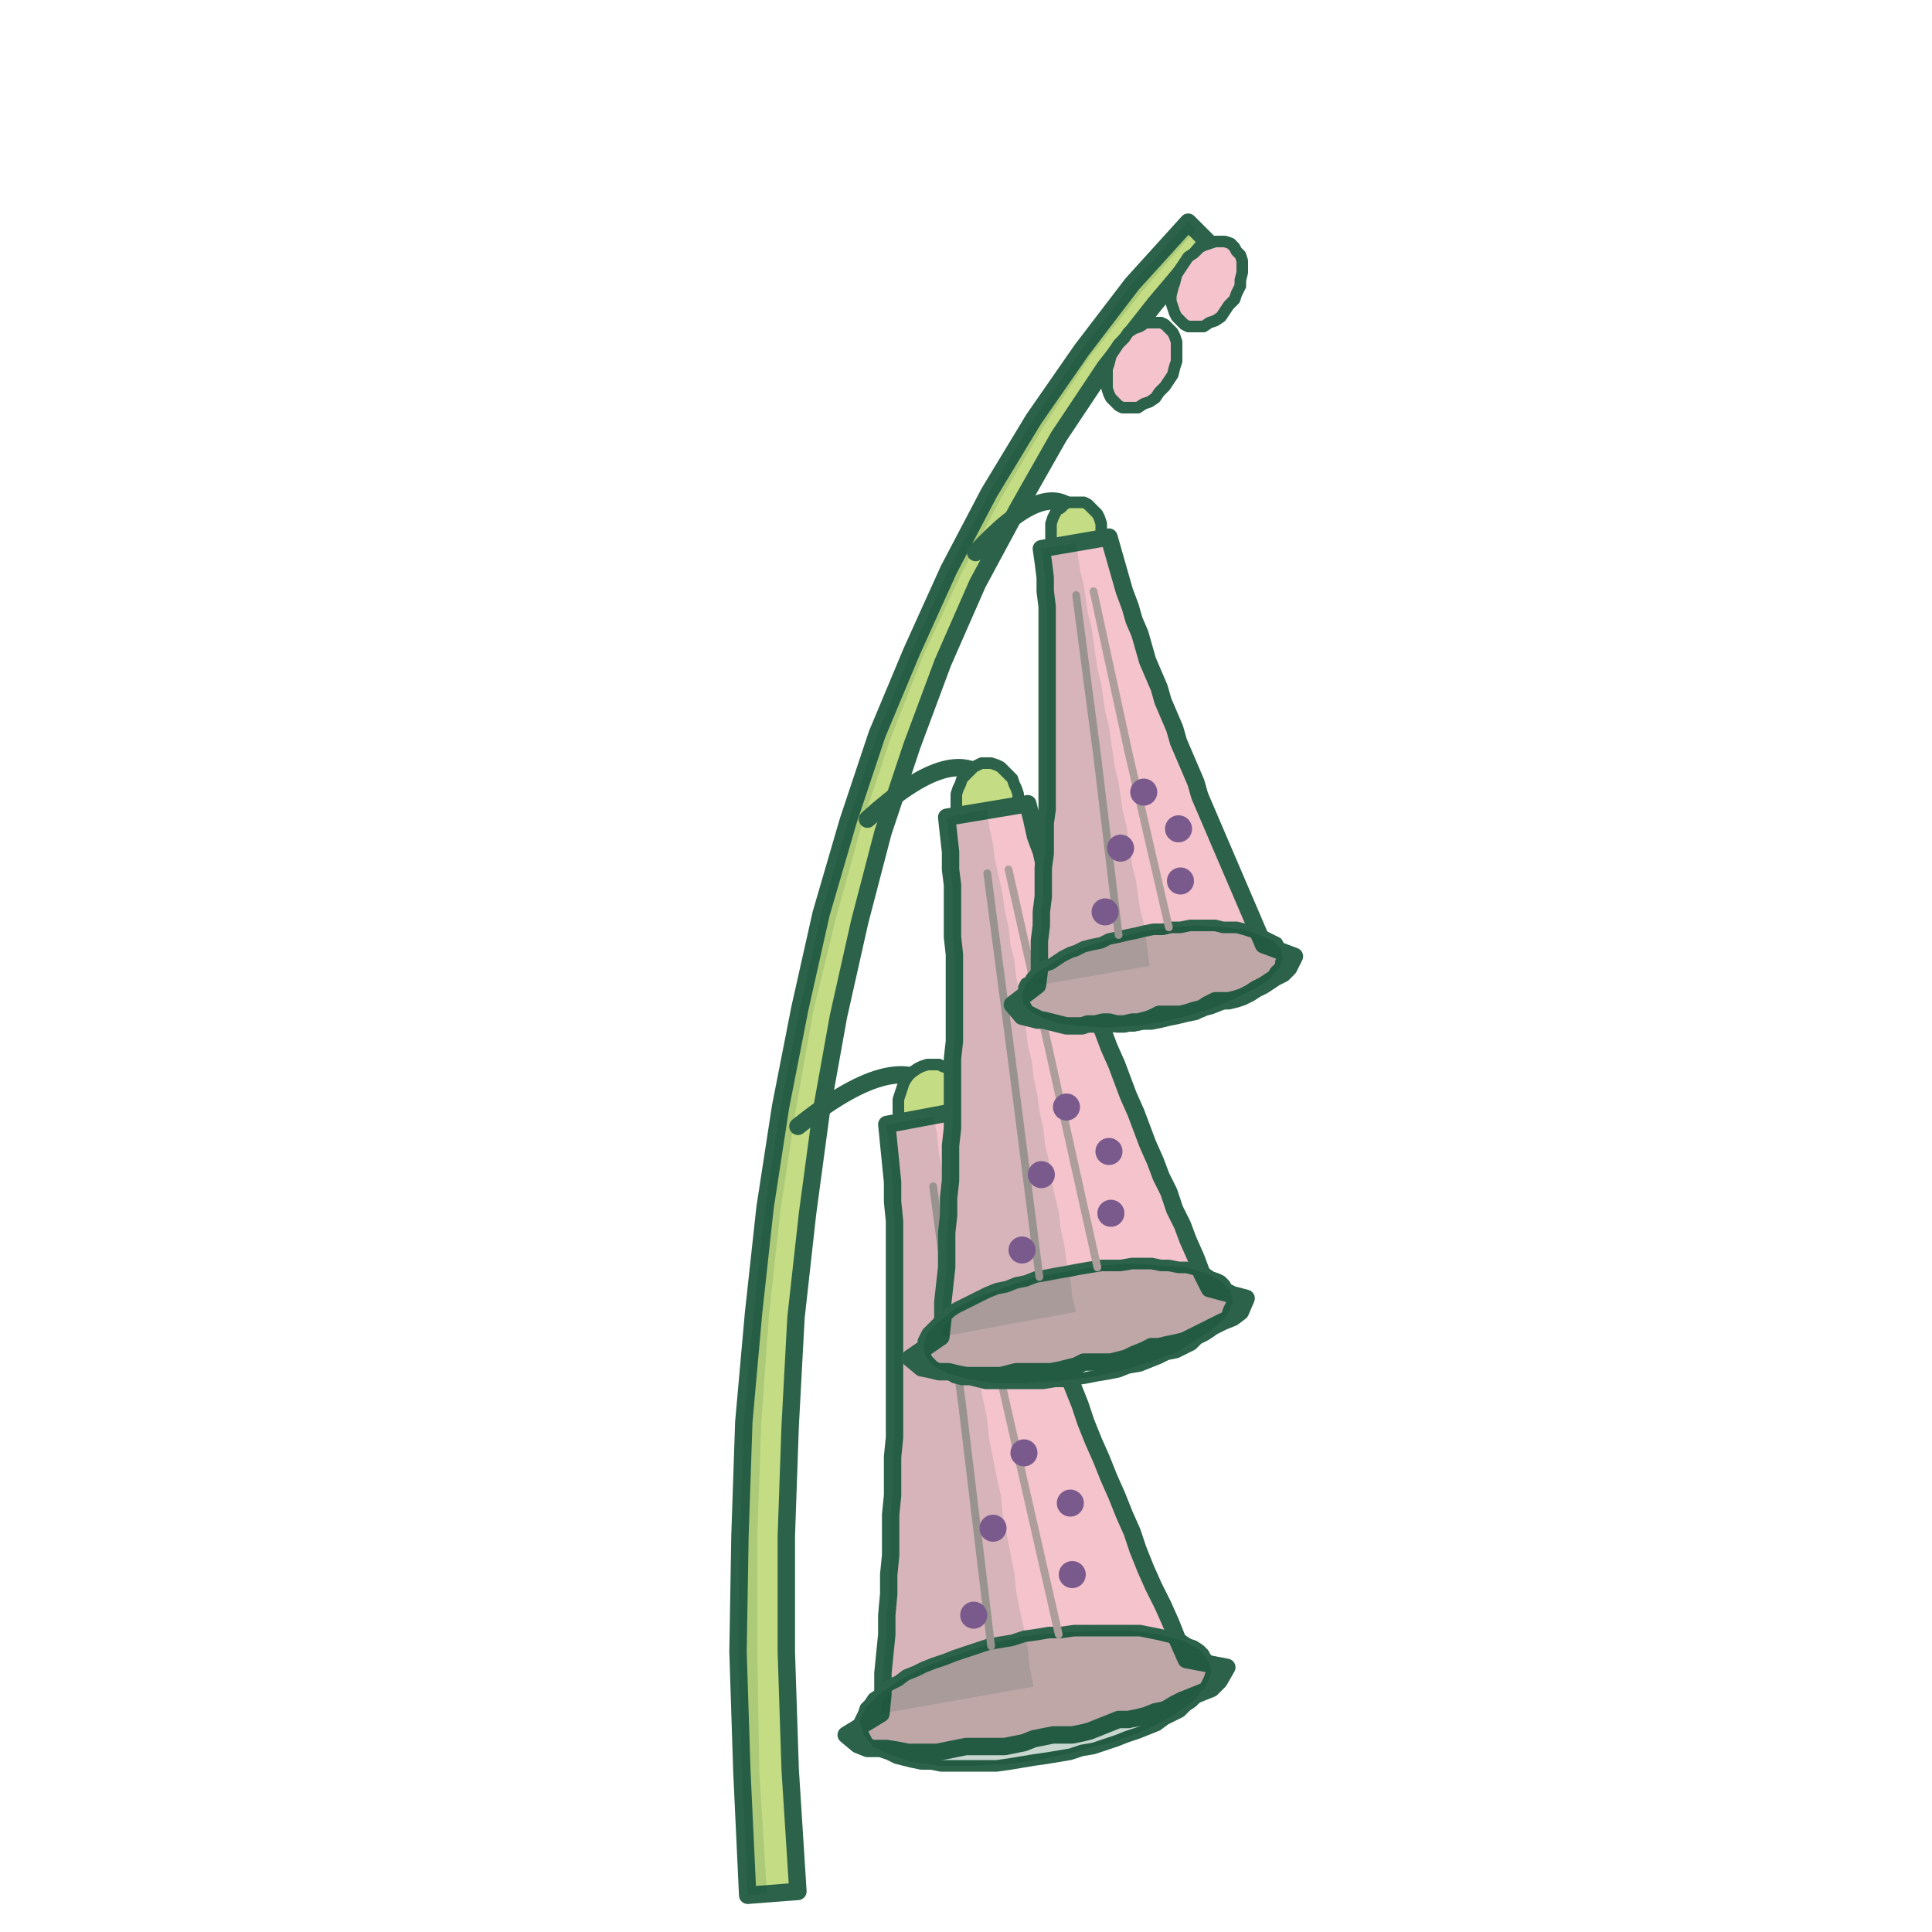
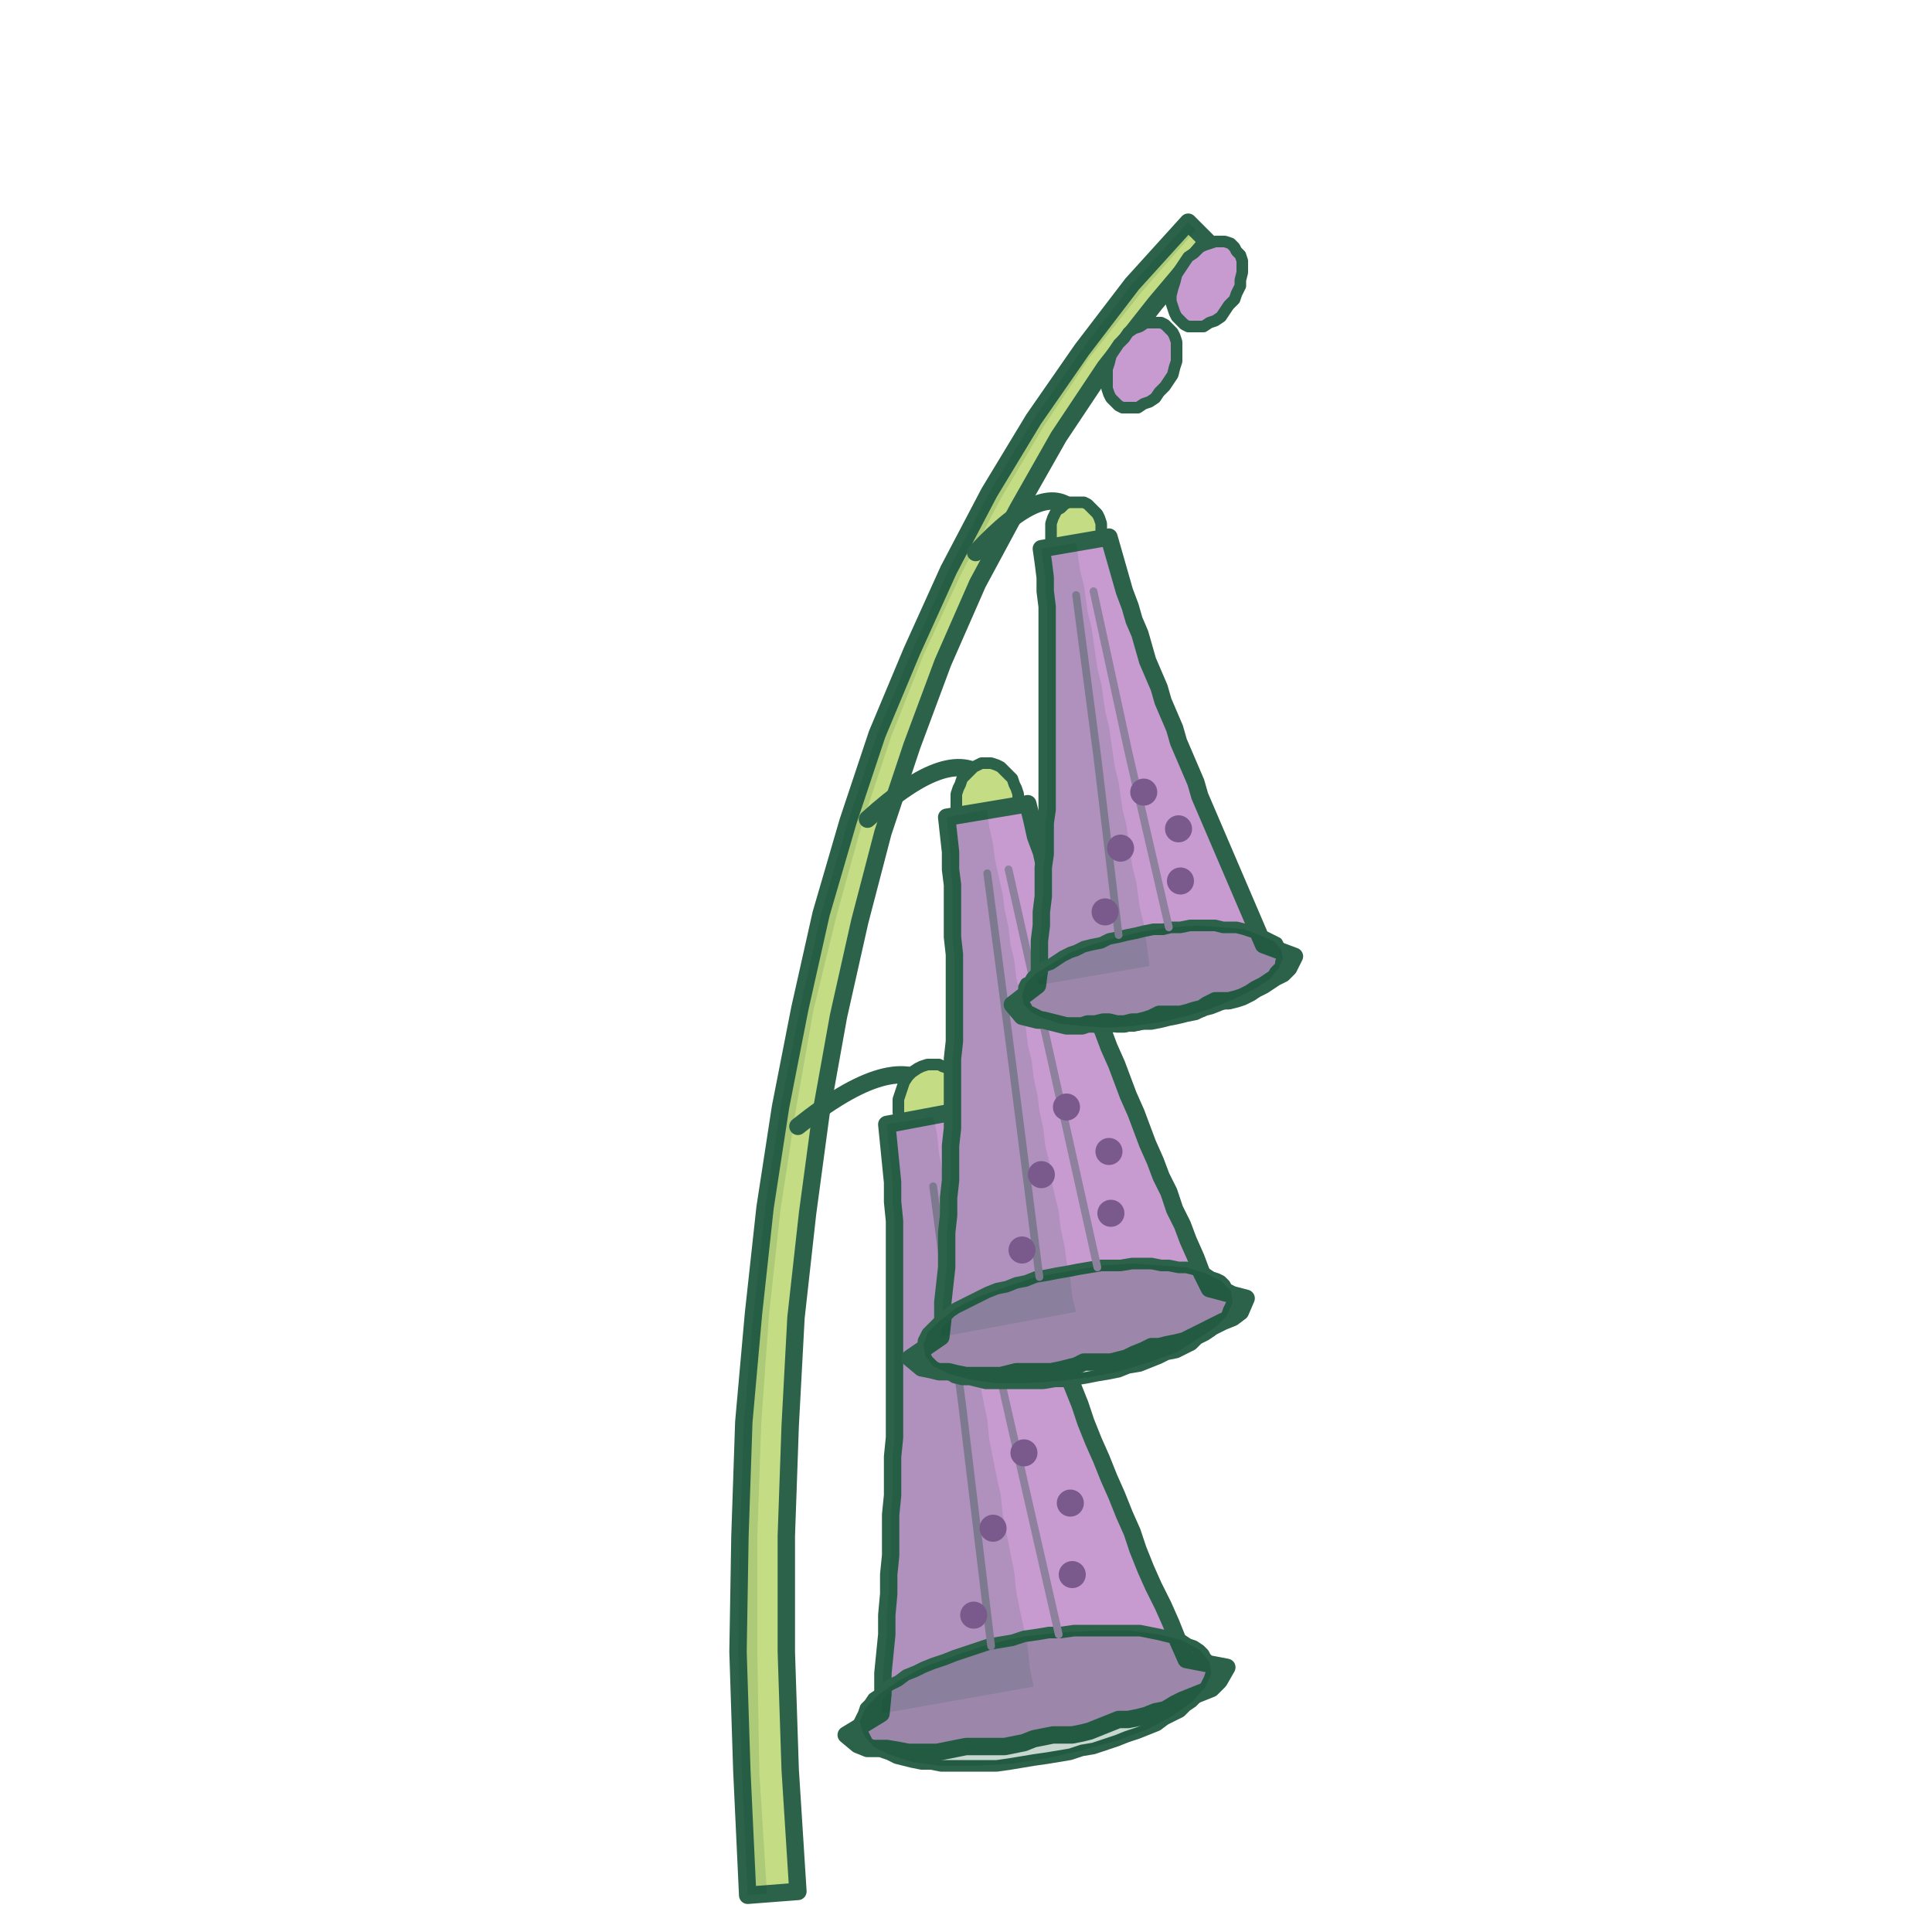
<svg xmlns="http://www.w3.org/2000/svg" width="100" height="100" viewBox="0 0 100 100">
  <g stroke-linecap="round" stroke-linejoin="round">
    <path d="M41.3,97.9 L40.9,91.6 L40.7,85.5 L40.7,79.5 L40.9,73.8 L41.2,68.2 L41.8,62.8 L42.5,57.6 L43.4,52.6 L44.5,47.7 L45.7,43.1 L47.2,38.6 L48.8,34.3 L50.6,30.2 L52.7,26.3 L54.8,22.6 L57.2,19 L59.8,15.7 L62.5,12.5 L61.5,11.5 L58.6,14.7 L56,18.1 L53.5,21.7 L51.2,25.5 L49.1,29.5 L47.2,33.7 L45.4,38 L43.9,42.5 L42.5,47.3 L41.4,52.2 L40.4,57.3 L39.6,62.5 L39,68 L38.5,73.6 L38.3,79.5 L38.2,85.5 L38.4,91.7 L38.7,98.1 Z" fill="#C4DC84" stroke="#2B6249" stroke-width="0.9" />
    <path d="M38.7,98.1 L38.4,91.7 L38.2,85.5 L38.3,79.5 L38.5,73.6 L39,68 L39.6,62.5 L40.4,57.3 L41.4,52.2 L42.5,47.3 L43.9,42.5 L45.4,38 L47.2,33.7 L49.1,29.5 L51.2,25.5 L53.5,21.7 L56,18.1 L58.6,14.7 L61.5,11.5 L61.9,11.9 L59.1,15.1 L56.4,18.5 L54,22.1 L51.8,25.8 L49.7,29.8 L47.8,33.9 L46.1,38.2 L44.6,42.7 L43.3,47.4 L42.1,52.3 L41.2,57.4 L40.4,62.6 L39.8,68.1 L39.4,73.7 L39.2,79.5 L39.2,85.5 L39.3,91.7 L39.7,98 Z" fill="#06472A" fill-opacity="0.12" stroke="none" />
    <path d="M41.3,58.3 Q46.3,54.3 48.3,56.3" fill="none" stroke="#2B6249" stroke-width="0.9" />
    <path d="M50.1,57.3 L50.1,57.6 L50,57.9 L49.9,58.3 L49.7,58.5 L49.6,58.8 L49.4,59 L49.1,59.2 L48.8,59.3 L48.6,59.4 L48.3,59.5 L48,59.4 L47.7,59.3 L47.5,59.2 L47.2,59 L47,58.8 L46.8,58.5 L46.7,58.3 L46.6,57.9 L46.5,57.6 L46.5,57.3 L46.5,56.9 L46.6,56.6 L46.7,56.3 L46.8,56 L47,55.7 L47.2,55.5 L47.5,55.3 L47.7,55.2 L48,55.1 L48.3,55.1 L48.6,55.1 L48.8,55.2 L49.1,55.3 L49.4,55.5 L49.6,55.7 L49.7,56 L49.9,56.3 L50,56.6 L50.1,56.9 Z" fill="#C4DC84" stroke="#2B6249" stroke-width="0.6" />
-     <path d="M45.9,58.2 L46,59.2 L46.1,60.2 L46.2,61.2 L46.2,62.2 L46.3,63.2 L46.3,64.2 L46.3,65.2 L46.3,66.2 L46.3,67.2 L46.3,68.2 L46.3,69.3 L46.3,70.3 L46.3,71.3 L46.3,72.3 L46.3,73.3 L46.3,74.4 L46.2,75.4 L46.2,76.4 L46.2,77.4 L46.1,78.4 L46.1,79.5 L46.1,80.5 L46,81.5 L46,82.5 L45.9,83.6 L45.9,84.6 L45.8,85.6 L45.7,86.6 L45.7,87.7 L45.6,88.7 L43.8,89.8 L44.4,90.3 L44.9,90.5 L45.4,90.5 L45.9,90.5 L46.5,90.6 L47,90.7 L47.5,90.7 L48,90.7 L48.5,90.7 L49,90.6 L49.5,90.5 L50,90.4 L50.5,90.4 L51,90.4 L51.5,90.4 L52,90.4 L52.5,90.3 L53,90.2 L53.5,90 L54,89.9 L54.5,89.8 L55,89.8 L55.5,89.8 L56,89.7 L56.4,89.6 L56.9,89.4 L57.4,89.2 L57.9,89 L58.4,89 L58.9,88.9 L59.3,88.8 L59.8,88.6 L60.3,88.5 L60.8,88.2 L61.2,88 L61.7,87.8 L62.2,87.6 L62.7,87.4 L63.1,87 L63.5,86.3 L61.4,85.9 L61,85 L60.6,84 L60.2,83.1 L59.7,82.1 L59.3,81.2 L58.9,80.2 L58.6,79.3 L58.2,78.4 L57.8,77.4 L57.4,76.5 L57,75.5 L56.6,74.6 L56.2,73.6 L55.9,72.7 L55.5,71.7 L55.1,70.8 L54.8,69.8 L54.4,68.9 L54.1,67.9 L53.7,67 L53.4,66 L53,65 L52.7,64.1 L52.4,63.1 L52.1,62.2 L51.8,61.2 L51.5,60.2 L51.2,59.3 L50.9,58.3 L50.7,57.3 Z" fill="#F4C3CC" stroke="#2B6249" stroke-width="0.9" />
+     <path d="M45.9,58.2 L46,59.2 L46.1,60.2 L46.2,61.2 L46.2,62.2 L46.3,63.2 L46.3,64.2 L46.3,65.2 L46.3,66.2 L46.3,67.2 L46.3,68.2 L46.3,69.3 L46.3,70.3 L46.3,71.3 L46.3,72.3 L46.3,73.3 L46.3,74.4 L46.2,75.4 L46.2,76.4 L46.2,77.4 L46.1,78.4 L46.1,79.5 L46.1,80.5 L46,81.5 L46,82.5 L45.9,83.6 L45.9,84.6 L45.8,85.6 L45.7,86.6 L45.7,87.7 L45.6,88.7 L43.8,89.8 L44.4,90.3 L44.9,90.5 L45.4,90.5 L45.9,90.5 L46.5,90.6 L47,90.7 L47.5,90.7 L48,90.7 L48.5,90.7 L49,90.6 L49.5,90.5 L50,90.4 L50.5,90.4 L51,90.4 L51.5,90.4 L52,90.4 L52.5,90.3 L53,90.2 L53.5,90 L54,89.9 L54.5,89.8 L55,89.8 L55.5,89.8 L56,89.7 L56.4,89.6 L56.9,89.4 L57.4,89.2 L57.9,89 L58.4,89 L58.9,88.9 L59.3,88.8 L59.8,88.6 L60.3,88.5 L60.8,88.2 L61.2,88 L61.7,87.8 L62.2,87.6 L62.7,87.4 L63.1,87 L63.5,86.3 L61.4,85.9 L61,85 L60.6,84 L60.2,83.1 L59.7,82.1 L59.3,81.2 L58.9,80.2 L58.6,79.3 L58.2,78.4 L57.8,77.4 L57.4,76.5 L57,75.5 L56.6,74.6 L56.2,73.6 L55.9,72.7 L55.5,71.7 L55.1,70.8 L54.8,69.8 L54.4,68.9 L54.1,67.9 L53.7,67 L53.4,66 L53,65 L52.7,64.1 L52.4,63.1 L52.1,62.2 L51.8,61.2 L51.5,60.2 L51.2,59.3 L50.9,58.3 L50.7,57.3 Z" fill="#C79AD0" stroke="#2B6249" stroke-width="0.9" />
    <path d="M45.9,58.2 L46,59.2 L46.1,60.2 L46.2,61.2 L46.2,62.2 L46.3,63.2 L46.3,64.2 L46.3,65.2 L46.3,66.2 L46.3,67.2 L46.3,68.2 L46.3,69.3 L46.3,70.3 L46.3,71.3 L46.3,72.3 L46.3,73.3 L46.3,74.4 L46.2,75.4 L46.2,76.4 L46.2,77.4 L46.1,78.4 L46.1,79.5 L46.1,80.5 L46,81.5 L46,82.5 L45.9,83.6 L45.9,84.6 L45.8,85.6 L45.7,86.6 L45.7,87.7 L45.6,88.7 L53.5,87.3 L53.3,86.3 L53.2,85.3 L53,84.3 L52.8,83.4 L52.6,82.4 L52.5,81.4 L52.3,80.4 L52.1,79.4 L51.9,78.4 L51.8,77.4 L51.6,76.5 L51.4,75.5 L51.2,74.5 L51.1,73.5 L50.9,72.5 L50.7,71.5 L50.5,70.6 L50.4,69.6 L50.2,68.6 L50,67.6 L49.9,66.6 L49.7,65.6 L49.5,64.6 L49.3,63.7 L49.2,62.7 L49,61.7 L48.8,60.7 L48.6,59.7 L48.5,58.7 L48.3,57.8 Z" fill="#06472A" fill-opacity="0.12" stroke="none" />
    <path d="M54.2,91 L53.5,91.1 L52.9,91.2 L52.3,91.3 L51.6,91.4 L51,91.4 L50.4,91.4 L49.8,91.4 L49.3,91.4 L48.7,91.4 L48.2,91.3 L47.7,91.3 L47.2,91.2 L46.8,91.1 L46.4,91 L46,90.8 L45.7,90.7 L45.4,90.5 L45.2,90.4 L44.9,90.2 L44.8,90 L44.7,89.8 L44.6,89.6 L44.5,89.4 L44.5,89.1 L44.6,88.9 L44.7,88.7 L44.8,88.4 L45,88.2 L45.2,87.9 L45.5,87.7 L45.8,87.4 L46.1,87.2 L46.5,87 L46.9,86.7 L47.4,86.5 L47.8,86.3 L48.3,86.1 L48.9,85.9 L49.4,85.7 L50,85.5 L50.6,85.3 L51.2,85.1 L51.8,85 L52.4,84.9 L53,84.7 L53.7,84.6 L54.3,84.5 L54.9,84.5 L55.6,84.4 L56.2,84.4 L56.8,84.4 L57.4,84.4 L57.9,84.4 L58.5,84.4 L59,84.4 L59.5,84.5 L60,84.6 L60.4,84.7 L60.8,84.8 L61.2,84.9 L61.5,85.1 L61.8,85.2 L62.1,85.4 L62.3,85.6 L62.4,85.8 L62.6,86 L62.6,86.2 L62.7,86.4 L62.7,86.6 L62.6,86.9 L62.5,87.1 L62.4,87.3 L62.2,87.6 L62,87.8 L61.7,88.1 L61.4,88.3 L61.1,88.6 L60.7,88.8 L60.3,89 L59.9,89.3 L59.4,89.5 L58.9,89.7 L58.3,89.9 L57.8,90.1 L57.2,90.3 L56.6,90.5 L56,90.6 L55.4,90.8 L54.8,90.9 Z" fill="none" stroke="#2B6249" stroke-width="0.6" />
    <path d="M54.2,91 L52.3,91.3 L50.4,91.4 L48.7,91.4 L47.2,91.2 L46,90.8 L45.2,90.4 L44.7,89.8 L44.5,89.1 L44.8,88.4 L45.5,87.7 L46.5,87 L47.8,86.3 L49.4,85.7 L51.2,85.1 L53,84.7 L54.9,84.5 L56.8,84.4 L58.5,84.4 L60,84.6 L61.2,84.9 L62.1,85.4 L62.6,86 L62.7,86.6 L62.4,87.3 L61.7,88.1 L60.7,88.8 L59.4,89.5 L57.8,90.1 L56,90.6 Z" fill="#06472A" fill-opacity="0.22" stroke="none" />
-     <path d="M49.6,61.2 L52,72.3 L54.8,84.6" fill="none" stroke="#AD9E9B" stroke-width="0.4" />
-     <path d="M48.3,61.4 L49.8,72.7 L51.3,85.2" fill="none" stroke="#98938E" stroke-width="0.4" />
+     <path d="M49.6,61.2 L52,72.3 L54.8,84.6" fill="none" stroke="#8D819E" stroke-width="0.4" />
+     <path d="M48.3,61.4 L49.8,72.7 L51.3,85.2" fill="none" stroke="#7D7A90" stroke-width="0.4" />
    <circle cx="53" cy="75.2" r="0.7" fill="#7A5A8C" />
    <circle cx="51.4" cy="79.1" r="0.7" fill="#7A5A8C" />
    <circle cx="55.5" cy="81.5" r="0.7" fill="#7A5A8C" />
    <circle cx="50.4" cy="83.6" r="0.7" fill="#7A5A8C" />
    <circle cx="55.4" cy="77.8" r="0.7" fill="#7A5A8C" />
    <path d="M44.9,42.4 Q49.3,38.4 51.1,40.4" fill="none" stroke="#2B6249" stroke-width="0.9" />
    <path d="M52.7,41.4 L52.7,41.8 L52.6,42 L52.5,42.3 L52.4,42.6 L52.2,42.8 L52,43 L51.8,43.2 L51.6,43.3 L51.3,43.4 L51.1,43.4 L50.8,43.4 L50.6,43.3 L50.4,43.2 L50.2,43 L50,42.8 L49.8,42.6 L49.7,42.3 L49.6,42 L49.5,41.8 L49.5,41.4 L49.5,41.1 L49.6,40.8 L49.7,40.6 L49.8,40.3 L50,40.1 L50.2,39.9 L50.4,39.7 L50.6,39.6 L50.8,39.5 L51.1,39.5 L51.3,39.5 L51.6,39.6 L51.8,39.7 L52,39.9 L52.2,40.1 L52.4,40.3 L52.5,40.6 L52.6,40.8 L52.7,41.1 Z" fill="#C4DC84" stroke="#2B6249" stroke-width="0.6" />
-     <path d="M49,42.3 L49.1,43.2 L49.2,44.1 L49.2,45 L49.3,45.8 L49.3,46.7 L49.3,47.6 L49.3,48.5 L49.4,49.4 L49.4,50.3 L49.4,51.2 L49.4,52.1 L49.4,53 L49.4,53.9 L49.3,54.8 L49.3,55.7 L49.3,56.6 L49.3,57.5 L49.3,58.4 L49.2,59.3 L49.2,60.2 L49.2,61.1 L49.1,62 L49.1,62.9 L49,63.8 L49,64.7 L49,65.6 L48.9,66.5 L48.8,67.4 L48.8,68.3 L48.7,69.2 L47.1,70.3 L47.7,70.8 L48.2,70.9 L48.6,71 L49.1,71 L49.5,71.1 L50,71.2 L50.4,71.2 L50.9,71.2 L51.3,71.2 L51.8,71.2 L52.2,71.1 L52.6,71 L53.1,71 L53.5,71 L54,71 L54.4,71 L54.9,70.9 L55.3,70.8 L55.7,70.7 L56.1,70.5 L56.6,70.5 L57,70.5 L57.5,70.5 L57.9,70.4 L58.3,70.3 L58.7,70.1 L59.2,69.9 L59.6,69.7 L60,69.7 L60.4,69.6 L60.9,69.5 L61.3,69.4 L61.7,69.2 L62.1,69 L62.5,68.8 L62.9,68.6 L63.3,68.4 L63.8,68.2 L64.2,67.9 L64.5,67.2 L62.6,66.7 L62.2,65.9 L61.9,65.1 L61.5,64.2 L61.2,63.4 L60.8,62.6 L60.5,61.7 L60.1,60.9 L59.8,60.1 L59.4,59.2 L59.1,58.4 L58.8,57.6 L58.4,56.7 L58.1,55.9 L57.8,55.1 L57.4,54.2 L57.1,53.4 L56.8,52.6 L56.5,51.7 L56.2,50.9 L55.9,50 L55.6,49.2 L55.3,48.4 L55,47.5 L54.7,46.7 L54.4,45.8 L54.1,45 L53.9,44.1 L53.6,43.3 L53.4,42.4 L53.2,41.6 Z" fill="#F4C3CC" stroke="#2B6249" stroke-width="0.9" />
+     <path d="M49,42.3 L49.1,43.2 L49.2,44.1 L49.2,45 L49.3,45.8 L49.3,46.7 L49.3,47.6 L49.3,48.5 L49.4,49.4 L49.4,50.3 L49.4,51.2 L49.4,52.1 L49.4,53 L49.4,53.9 L49.3,54.8 L49.3,55.7 L49.3,56.6 L49.3,57.5 L49.3,58.4 L49.2,59.3 L49.2,60.2 L49.2,61.1 L49.1,62 L49.1,62.9 L49,63.8 L49,64.7 L49,65.6 L48.9,66.5 L48.8,67.4 L48.8,68.3 L48.7,69.2 L47.1,70.3 L47.7,70.8 L48.2,70.9 L48.6,71 L49.1,71 L49.5,71.1 L50,71.2 L50.4,71.2 L50.9,71.2 L51.3,71.2 L51.8,71.2 L52.2,71.1 L52.6,71 L53.1,71 L53.5,71 L54,71 L54.4,71 L54.9,70.9 L55.3,70.8 L55.7,70.7 L56.1,70.5 L56.6,70.5 L57,70.5 L57.5,70.5 L57.9,70.4 L58.3,70.3 L58.7,70.1 L59.2,69.9 L59.6,69.7 L60,69.7 L60.4,69.6 L60.9,69.5 L61.3,69.4 L61.7,69.2 L62.1,69 L62.5,68.8 L62.9,68.6 L63.3,68.4 L63.8,68.2 L64.2,67.9 L64.5,67.2 L62.6,66.7 L62.2,65.9 L61.9,65.1 L61.5,64.2 L61.2,63.4 L60.8,62.6 L60.5,61.7 L60.1,60.9 L59.8,60.1 L59.4,59.2 L59.1,58.4 L58.8,57.6 L58.4,56.7 L58.1,55.9 L57.8,55.1 L57.4,54.2 L57.1,53.4 L56.8,52.6 L56.5,51.7 L56.2,50.9 L55.9,50 L55.6,49.2 L55.3,48.4 L55,47.5 L54.7,46.7 L54.4,45.8 L54.1,45 L53.9,44.1 L53.6,43.3 L53.4,42.4 L53.2,41.6 Z" fill="#C79AD0" stroke="#2B6249" stroke-width="0.9" />
    <path d="M49,42.3 L49.1,43.2 L49.2,44.1 L49.2,45 L49.3,45.8 L49.3,46.7 L49.3,47.6 L49.3,48.5 L49.4,49.4 L49.4,50.3 L49.4,51.2 L49.4,52.1 L49.4,53 L49.4,53.9 L49.3,54.8 L49.3,55.7 L49.3,56.6 L49.3,57.5 L49.3,58.4 L49.2,59.3 L49.2,60.2 L49.2,61.1 L49.1,62 L49.1,62.9 L49,63.8 L49,64.7 L49,65.6 L48.9,66.5 L48.8,67.4 L48.8,68.3 L48.7,69.2 L55.7,67.9 L55.5,67.1 L55.4,66.2 L55.2,65.3 L55.1,64.5 L54.9,63.6 L54.8,62.7 L54.6,61.9 L54.4,61 L54.3,60.1 L54.1,59.3 L54,58.4 L53.8,57.5 L53.7,56.7 L53.5,55.8 L53.4,54.9 L53.2,54.1 L53.1,53.2 L52.9,52.3 L52.8,51.5 L52.6,50.6 L52.5,49.7 L52.3,48.9 L52.2,48 L52,47.1 L51.9,46.3 L51.7,45.4 L51.5,44.5 L51.4,43.7 L51.2,42.8 L51.1,41.9 Z" fill="#06472A" fill-opacity="0.12" stroke="none" />
    <path d="M56.3,71.3 L55.7,71.4 L55.2,71.5 L54.6,71.5 L54,71.6 L53.5,71.6 L53,71.6 L52.5,71.6 L52,71.6 L51.5,71.6 L51,71.6 L50.6,71.5 L50.2,71.4 L49.8,71.4 L49.4,71.3 L49.1,71.1 L48.8,71 L48.6,70.9 L48.3,70.7 L48.2,70.6 L48,70.4 L47.9,70.2 L47.8,70 L47.8,69.8 L47.8,69.6 L47.8,69.4 L47.9,69.2 L48,69 L48.2,68.8 L48.4,68.6 L48.6,68.4 L48.9,68.2 L49.2,67.9 L49.5,67.7 L49.9,67.5 L50.3,67.3 L50.7,67.1 L51.1,66.9 L51.6,66.7 L52.1,66.6 L52.6,66.4 L53.1,66.3 L53.6,66.1 L54.2,66 L54.7,65.9 L55.3,65.8 L55.8,65.7 L56.4,65.6 L57,65.5 L57.5,65.5 L58,65.5 L58.6,65.4 L59.1,65.4 L59.6,65.4 L60.1,65.5 L60.5,65.5 L61,65.6 L61.4,65.6 L61.8,65.7 L62.1,65.8 L62.4,65.9 L62.7,66.1 L63,66.2 L63.2,66.3 L63.4,66.5 L63.5,66.7 L63.7,66.8 L63.7,67 L63.8,67.2 L63.8,67.4 L63.7,67.6 L63.6,67.8 L63.5,68.1 L63.4,68.3 L63.2,68.5 L62.9,68.7 L62.7,68.9 L62.4,69.1 L62,69.3 L61.7,69.6 L61.3,69.8 L60.9,70 L60.4,70.1 L60,70.3 L59.5,70.5 L59,70.7 L58.4,70.8 L57.9,71 L57.4,71.1 L56.8,71.2 Z" fill="none" stroke="#2B6249" stroke-width="0.6" />
    <path d="M56.3,71.3 L54.6,71.5 L53,71.6 L51.5,71.6 L50.2,71.4 L49.1,71.1 L48.3,70.7 L47.9,70.2 L47.8,69.6 L48,69 L48.6,68.4 L49.5,67.7 L50.7,67.1 L52.1,66.6 L53.6,66.1 L55.3,65.8 L57,65.5 L58.6,65.4 L60.1,65.5 L61.4,65.6 L62.4,65.9 L63.2,66.3 L63.7,66.8 L63.8,67.4 L63.5,68.1 L62.9,68.7 L62,69.3 L60.9,70 L59.5,70.5 L57.9,71 Z" fill="#06472A" fill-opacity="0.22" stroke="none" />
-     <path d="M52.2,45 L54.4,54.8 L56.8,65.6" fill="none" stroke="#AD9E9B" stroke-width="0.4" />
-     <path d="M51.1,45.2 L52.4,55.1 L53.8,66.1" fill="none" stroke="#98938E" stroke-width="0.4" />
+     <path d="M52.2,45 L54.4,54.8 L56.8,65.6" fill="none" stroke="#8D819E" stroke-width="0.4" />
+     <path d="M51.1,45.2 L52.4,55.1 L53.8,66.1" fill="none" stroke="#7D7A90" stroke-width="0.4" />
    <circle cx="55.2" cy="57.3" r="0.7" fill="#7A5A8C" />
    <circle cx="53.9" cy="60.8" r="0.7" fill="#7A5A8C" />
    <circle cx="57.5" cy="62.8" r="0.7" fill="#7A5A8C" />
    <circle cx="52.9" cy="64.7" r="0.7" fill="#7A5A8C" />
    <circle cx="57.4" cy="59.6" r="0.7" fill="#7A5A8C" />
    <path d="M50.5,28.6 Q54.2,24.6 55.7,26.6" fill="none" stroke="#2B6249" stroke-width="0.9" />
    <path d="M57,27.6 L57,27.8 L57,28.1 L56.9,28.3 L56.8,28.5 L56.6,28.7 L56.5,28.9 L56.3,29 L56.1,29.1 L55.9,29.2 L55.7,29.2 L55.5,29.2 L55.3,29.1 L55.1,29 L54.9,28.9 L54.7,28.7 L54.6,28.5 L54.5,28.3 L54.4,28.1 L54.4,27.8 L54.4,27.6 L54.4,27.3 L54.4,27.1 L54.5,26.8 L54.6,26.6 L54.7,26.4 L54.9,26.3 L55.1,26.1 L55.3,26 L55.5,26 L55.7,26 L55.9,26 L56.1,26 L56.3,26.1 L56.5,26.3 L56.6,26.4 L56.8,26.6 L56.9,26.8 L57,27.1 L57,27.3 Z" fill="#C4DC84" stroke="#2B6249" stroke-width="0.6" />
-     <path d="M53.9,28.4 L54,29.1 L54.1,29.9 L54.1,30.6 L54.2,31.4 L54.2,32.1 L54.2,32.9 L54.2,33.6 L54.2,34.4 L54.2,35.1 L54.2,35.9 L54.2,36.6 L54.2,37.4 L54.2,38.1 L54.2,38.9 L54.2,39.6 L54.2,40.4 L54.2,41.1 L54.2,41.9 L54.1,42.6 L54.1,43.4 L54.1,44.2 L54,44.9 L54,45.7 L54,46.4 L53.9,47.2 L53.9,47.9 L53.8,48.7 L53.8,49.5 L53.8,50.2 L53.7,51 L52.4,52 L52.9,52.6 L53.3,52.7 L53.7,52.8 L54,52.8 L54.4,52.9 L54.8,53 L55.2,53.1 L55.6,53.1 L56,53.1 L56.3,53 L56.7,53 L57.1,52.9 L57.4,52.9 L57.8,53 L58.2,53 L58.6,52.9 L58.9,52.9 L59.3,52.8 L59.6,52.7 L60,52.5 L60.4,52.5 L60.7,52.5 L61.1,52.5 L61.5,52.4 L61.8,52.3 L62.2,52.2 L62.5,52 L62.9,51.8 L63.3,51.8 L63.6,51.8 L64,51.7 L64.3,51.6 L64.7,51.4 L65,51.2 L65.4,51 L65.7,50.8 L66,50.6 L66.4,50.4 L66.7,50.1 L67,49.5 L65.4,48.9 L65.1,48.2 L64.8,47.5 L64.5,46.8 L64.2,46.1 L63.9,45.4 L63.6,44.7 L63.3,44 L63,43.3 L62.7,42.6 L62.4,41.9 L62.1,41.2 L61.9,40.5 L61.6,39.8 L61.3,39.1 L61,38.4 L60.8,37.7 L60.5,37 L60.2,36.3 L60,35.6 L59.7,34.9 L59.4,34.2 L59.2,33.5 L59,32.8 L58.7,32.1 L58.5,31.4 L58.2,30.6 L58,29.9 L57.8,29.2 L57.6,28.5 L57.4,27.8 Z" fill="#F4C3CC" stroke="#2B6249" stroke-width="0.9" />
+     <path d="M53.9,28.4 L54,29.1 L54.1,29.9 L54.1,30.6 L54.2,31.4 L54.2,32.1 L54.2,32.9 L54.2,33.6 L54.2,34.4 L54.2,35.1 L54.2,35.9 L54.2,36.6 L54.2,37.4 L54.2,38.1 L54.2,38.9 L54.2,39.6 L54.2,40.4 L54.2,41.1 L54.2,41.9 L54.1,42.6 L54.1,43.4 L54.1,44.2 L54,44.9 L54,45.7 L54,46.4 L53.9,47.2 L53.9,47.9 L53.8,48.7 L53.8,49.5 L53.8,50.2 L53.7,51 L52.4,52 L52.9,52.6 L53.3,52.7 L53.7,52.8 L54,52.8 L54.4,52.9 L54.8,53 L55.2,53.1 L55.6,53.1 L56,53.1 L56.3,53 L56.7,53 L57.1,52.9 L57.4,52.9 L57.8,53 L58.2,53 L58.6,52.9 L58.9,52.9 L59.3,52.8 L59.6,52.7 L60,52.5 L60.4,52.5 L60.7,52.5 L61.1,52.5 L61.5,52.4 L61.8,52.3 L62.2,52.2 L62.5,52 L62.9,51.8 L63.3,51.8 L63.6,51.8 L64,51.7 L64.3,51.6 L64.7,51.4 L65,51.2 L65.4,51 L65.7,50.8 L66,50.6 L66.4,50.4 L66.7,50.1 L67,49.5 L65.4,48.9 L65.1,48.2 L64.8,47.5 L64.5,46.8 L64.2,46.1 L63.9,45.4 L63.6,44.7 L63.3,44 L63,43.3 L62.7,42.6 L62.4,41.9 L62.1,41.2 L61.9,40.5 L61.6,39.8 L61.3,39.1 L61,38.4 L60.8,37.7 L60.5,37 L60.2,36.3 L60,35.6 L59.7,34.9 L59.4,34.2 L59.2,33.5 L59,32.8 L58.7,32.1 L58.5,31.4 L58.2,30.6 L58,29.9 L57.8,29.2 L57.6,28.5 L57.4,27.8 Z" fill="#C79AD0" stroke="#2B6249" stroke-width="0.9" />
    <path d="M53.9,28.4 L54,29.1 L54.1,29.9 L54.1,30.6 L54.2,31.4 L54.2,32.1 L54.2,32.9 L54.2,33.6 L54.2,34.4 L54.2,35.1 L54.2,35.9 L54.2,36.6 L54.2,37.4 L54.2,38.1 L54.2,38.9 L54.2,39.6 L54.2,40.4 L54.2,41.1 L54.2,41.9 L54.1,42.6 L54.1,43.4 L54.1,44.2 L54,44.9 L54,45.7 L54,46.4 L53.9,47.2 L53.9,47.9 L53.8,48.7 L53.8,49.5 L53.8,50.2 L53.7,51 L59.5,50 L59.4,49.2 L59.3,48.5 L59.2,47.8 L59,47 L58.9,46.3 L58.8,45.6 L58.6,44.8 L58.5,44.1 L58.4,43.4 L58.3,42.7 L58.1,41.9 L58,41.2 L57.9,40.5 L57.7,39.7 L57.6,39 L57.5,38.3 L57.4,37.6 L57.2,36.8 L57.1,36.1 L57,35.4 L56.8,34.6 L56.7,33.9 L56.6,33.2 L56.5,32.5 L56.3,31.7 L56.2,31 L56.1,30.3 L55.9,29.5 L55.8,28.8 L55.7,28.1 Z" fill="#06472A" fill-opacity="0.12" stroke="none" />
    <path d="M60.1,52.9 L59.6,53 L59.1,53 L58.7,53.1 L58.2,53.1 L57.7,53.1 L57.3,53.2 L56.9,53.2 L56.4,53.1 L56,53.1 L55.7,53.1 L55.3,53 L54.9,53 L54.6,52.9 L54.3,52.8 L54,52.7 L53.8,52.6 L53.6,52.5 L53.4,52.4 L53.2,52.3 L53.1,52.1 L53,52 L53,51.8 L52.9,51.6 L52.9,51.5 L53,51.3 L53,51.1 L53.1,50.9 L53.3,50.8 L53.4,50.6 L53.6,50.4 L53.9,50.2 L54.1,50 L54.4,49.9 L54.7,49.7 L55,49.5 L55.4,49.3 L55.7,49.2 L56.1,49 L56.5,48.9 L57,48.8 L57.4,48.6 L57.9,48.5 L58.3,48.4 L58.8,48.3 L59.2,48.2 L59.7,48.1 L60.2,48.1 L60.6,48 L61.1,48 L61.6,47.9 L62,47.9 L62.4,47.9 L62.9,47.9 L63.3,48 L63.6,48 L64,48 L64.4,48.1 L64.7,48.2 L65,48.3 L65.2,48.4 L65.5,48.5 L65.7,48.6 L65.9,48.7 L66.1,48.8 L66.2,49 L66.3,49.1 L66.3,49.3 L66.4,49.4 L66.4,49.6 L66.3,49.8 L66.3,50 L66.2,50.1 L66,50.3 L65.9,50.5 L65.7,50.7 L65.4,50.9 L65.2,51 L64.9,51.2 L64.6,51.4 L64.3,51.6 L63.9,51.7 L63.5,51.9 L63.2,52 L62.7,52.2 L62.3,52.3 L61.9,52.5 L61.4,52.6 L61,52.7 L60.5,52.8 Z" fill="none" stroke="#2B6249" stroke-width="0.6" />
    <path d="M60.1,52.9 L58.7,53.1 L57.3,53.2 L56,53.1 L54.9,53 L54,52.7 L53.4,52.4 L53,52 L52.9,51.5 L53.1,50.9 L53.6,50.4 L54.4,49.9 L55.4,49.3 L56.5,48.9 L57.9,48.5 L59.2,48.2 L60.6,48 L62,47.9 L63.3,48 L64.4,48.1 L65.2,48.4 L65.9,48.7 L66.3,49.1 L66.4,49.6 L66.2,50.1 L65.7,50.7 L64.9,51.2 L63.9,51.7 L62.7,52.2 L61.4,52.6 Z" fill="#06472A" fill-opacity="0.22" stroke="none" />
-     <path d="M56.6,30.6 L58.4,38.9 L60.5,48" fill="none" stroke="#AD9E9B" stroke-width="0.4" />
-     <path d="M55.7,30.8 L56.8,39.2 L57.9,48.4" fill="none" stroke="#98938E" stroke-width="0.4" />
+     <path d="M56.6,30.6 L58.4,38.9 L60.5,48" fill="none" stroke="#8D819E" stroke-width="0.4" />
+     <path d="M55.7,30.8 L56.8,39.2 L57.9,48.4" fill="none" stroke="#7D7A90" stroke-width="0.4" />
    <circle cx="59.2" cy="41" r="0.7" fill="#7A5A8C" />
    <circle cx="58" cy="43.9" r="0.7" fill="#7A5A8C" />
    <circle cx="61.1" cy="45.6" r="0.7" fill="#7A5A8C" />
    <circle cx="57.2" cy="47.2" r="0.7" fill="#7A5A8C" />
    <circle cx="61" cy="42.9" r="0.7" fill="#7A5A8C" />
-     <path d="M60.5,19.7 L60.3,20 L60,20.3 L59.8,20.6 L59.5,20.8 L59.2,20.9 L58.9,21.1 L58.7,21.1 L58.4,21.1 L58.1,21.1 L57.9,21 L57.7,20.8 L57.5,20.6 L57.4,20.4 L57.3,20.1 L57.3,19.8 L57.3,19.5 L57.3,19.1 L57.4,18.8 L57.5,18.4 L57.7,18.1 L57.9,17.8 L58.2,17.5 L58.4,17.2 L58.7,17 L59,16.9 L59.3,16.7 L59.5,16.7 L59.8,16.7 L60.1,16.7 L60.3,16.8 L60.5,17 L60.7,17.2 L60.8,17.4 L60.9,17.7 L60.9,18 L60.9,18.3 L60.9,18.7 L60.8,19 L60.7,19.4 Z" fill="#F4C3CC" stroke="#2B6249" stroke-width="0.6" />
-     <path d="M63.9,15.5 L63.6,15.8 L63.4,16.1 L63.2,16.4 L62.9,16.6 L62.6,16.7 L62.3,16.9 L62,16.9 L61.8,16.9 L61.5,16.9 L61.3,16.8 L61.1,16.6 L60.9,16.4 L60.8,16.2 L60.7,15.9 L60.6,15.6 L60.6,15.3 L60.7,14.9 L60.8,14.6 L60.9,14.2 L61.1,13.9 L61.3,13.6 L61.5,13.3 L61.8,13.1 L62.1,12.8 L62.3,12.7 L62.6,12.6 L62.9,12.5 L63.2,12.5 L63.4,12.5 L63.7,12.6 L63.9,12.8 L64,13 L64.2,13.2 L64.3,13.5 L64.3,13.8 L64.3,14.1 L64.2,14.5 L64.2,14.8 L64,15.2 Z" fill="#F4C3CC" stroke="#2B6249" stroke-width="0.6" />
+     <path d="M60.5,19.7 L60.3,20 L60,20.3 L59.8,20.6 L59.5,20.8 L59.2,20.9 L58.9,21.1 L58.7,21.1 L58.4,21.1 L58.1,21.1 L57.9,21 L57.7,20.8 L57.5,20.6 L57.4,20.4 L57.3,20.1 L57.3,19.8 L57.3,19.5 L57.3,19.1 L57.4,18.8 L57.5,18.4 L57.7,18.1 L57.9,17.8 L58.2,17.5 L58.4,17.2 L58.7,17 L59,16.9 L59.3,16.7 L59.5,16.7 L59.8,16.7 L60.1,16.7 L60.3,16.8 L60.5,17 L60.7,17.2 L60.8,17.4 L60.9,17.7 L60.9,18 L60.9,18.3 L60.9,18.7 L60.8,19 L60.7,19.4 Z" fill="#C79AD0" stroke="#2B6249" stroke-width="0.6" />
+     <path d="M63.9,15.5 L63.6,15.8 L63.4,16.1 L63.2,16.4 L62.9,16.6 L62.6,16.7 L62.3,16.9 L62,16.9 L61.8,16.9 L61.5,16.9 L61.3,16.8 L61.1,16.6 L60.9,16.4 L60.8,16.2 L60.7,15.9 L60.6,15.6 L60.6,15.3 L60.7,14.9 L60.8,14.6 L60.9,14.2 L61.1,13.9 L61.3,13.6 L61.5,13.3 L61.8,13.1 L62.1,12.8 L62.3,12.7 L62.6,12.6 L62.9,12.5 L63.2,12.5 L63.4,12.5 L63.7,12.6 L63.9,12.8 L64,13 L64.2,13.2 L64.3,13.5 L64.3,13.8 L64.3,14.1 L64.2,14.5 L64.2,14.8 L64,15.2 Z" fill="#C79AD0" stroke="#2B6249" stroke-width="0.6" />
  </g>
</svg>
